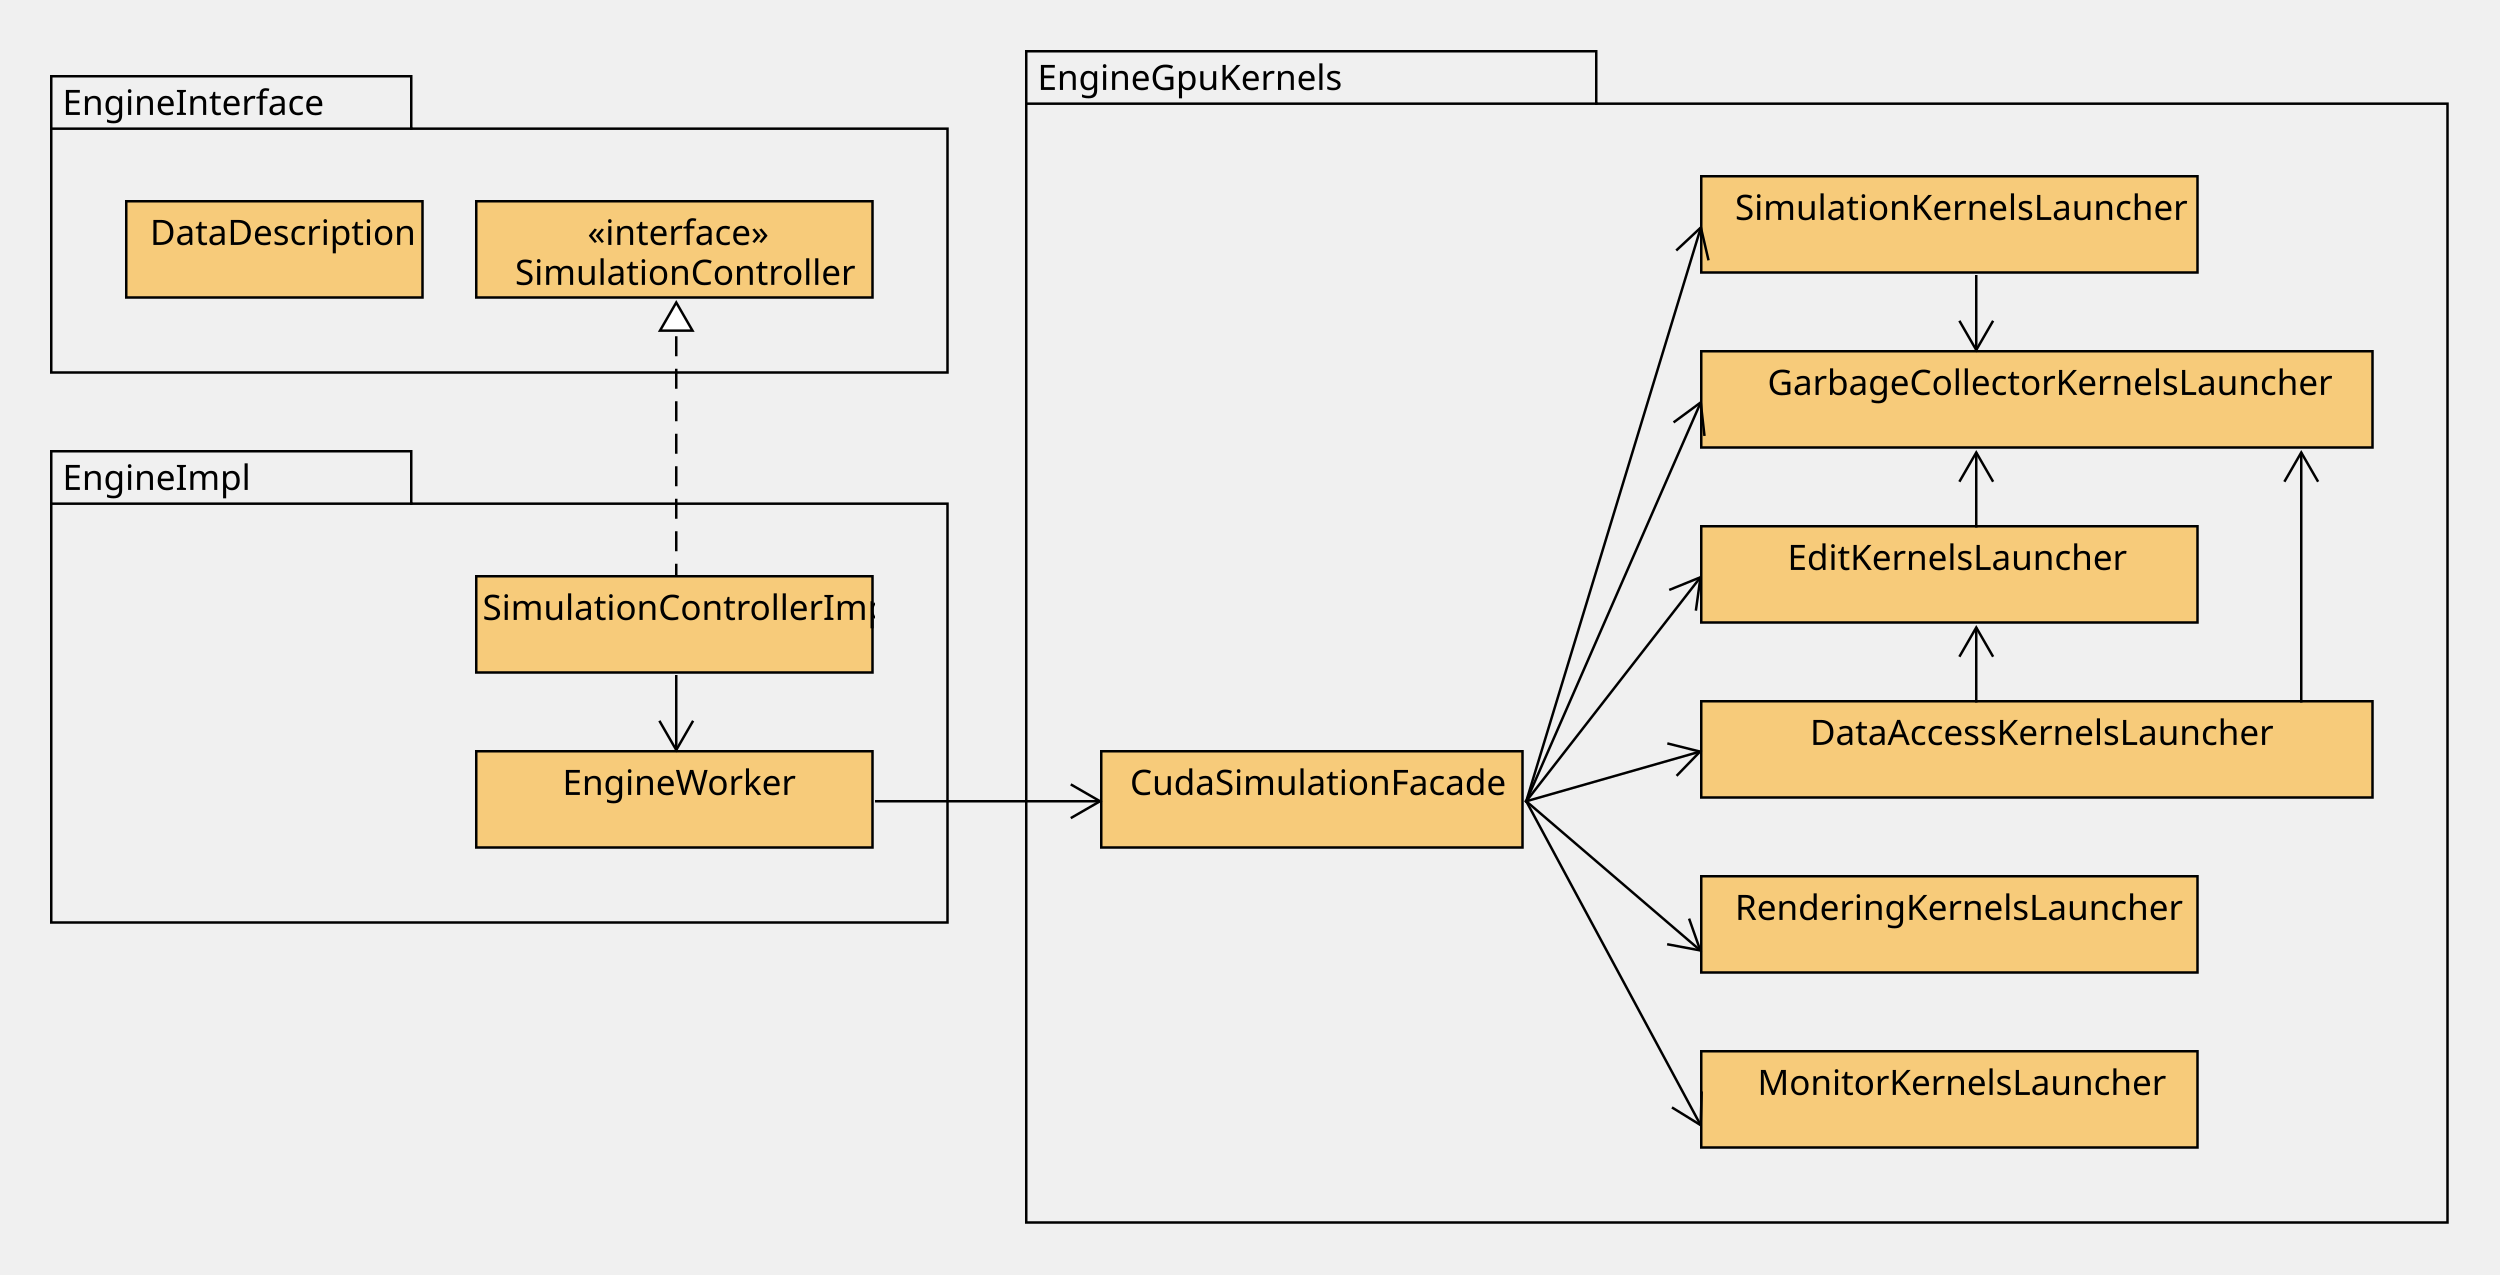
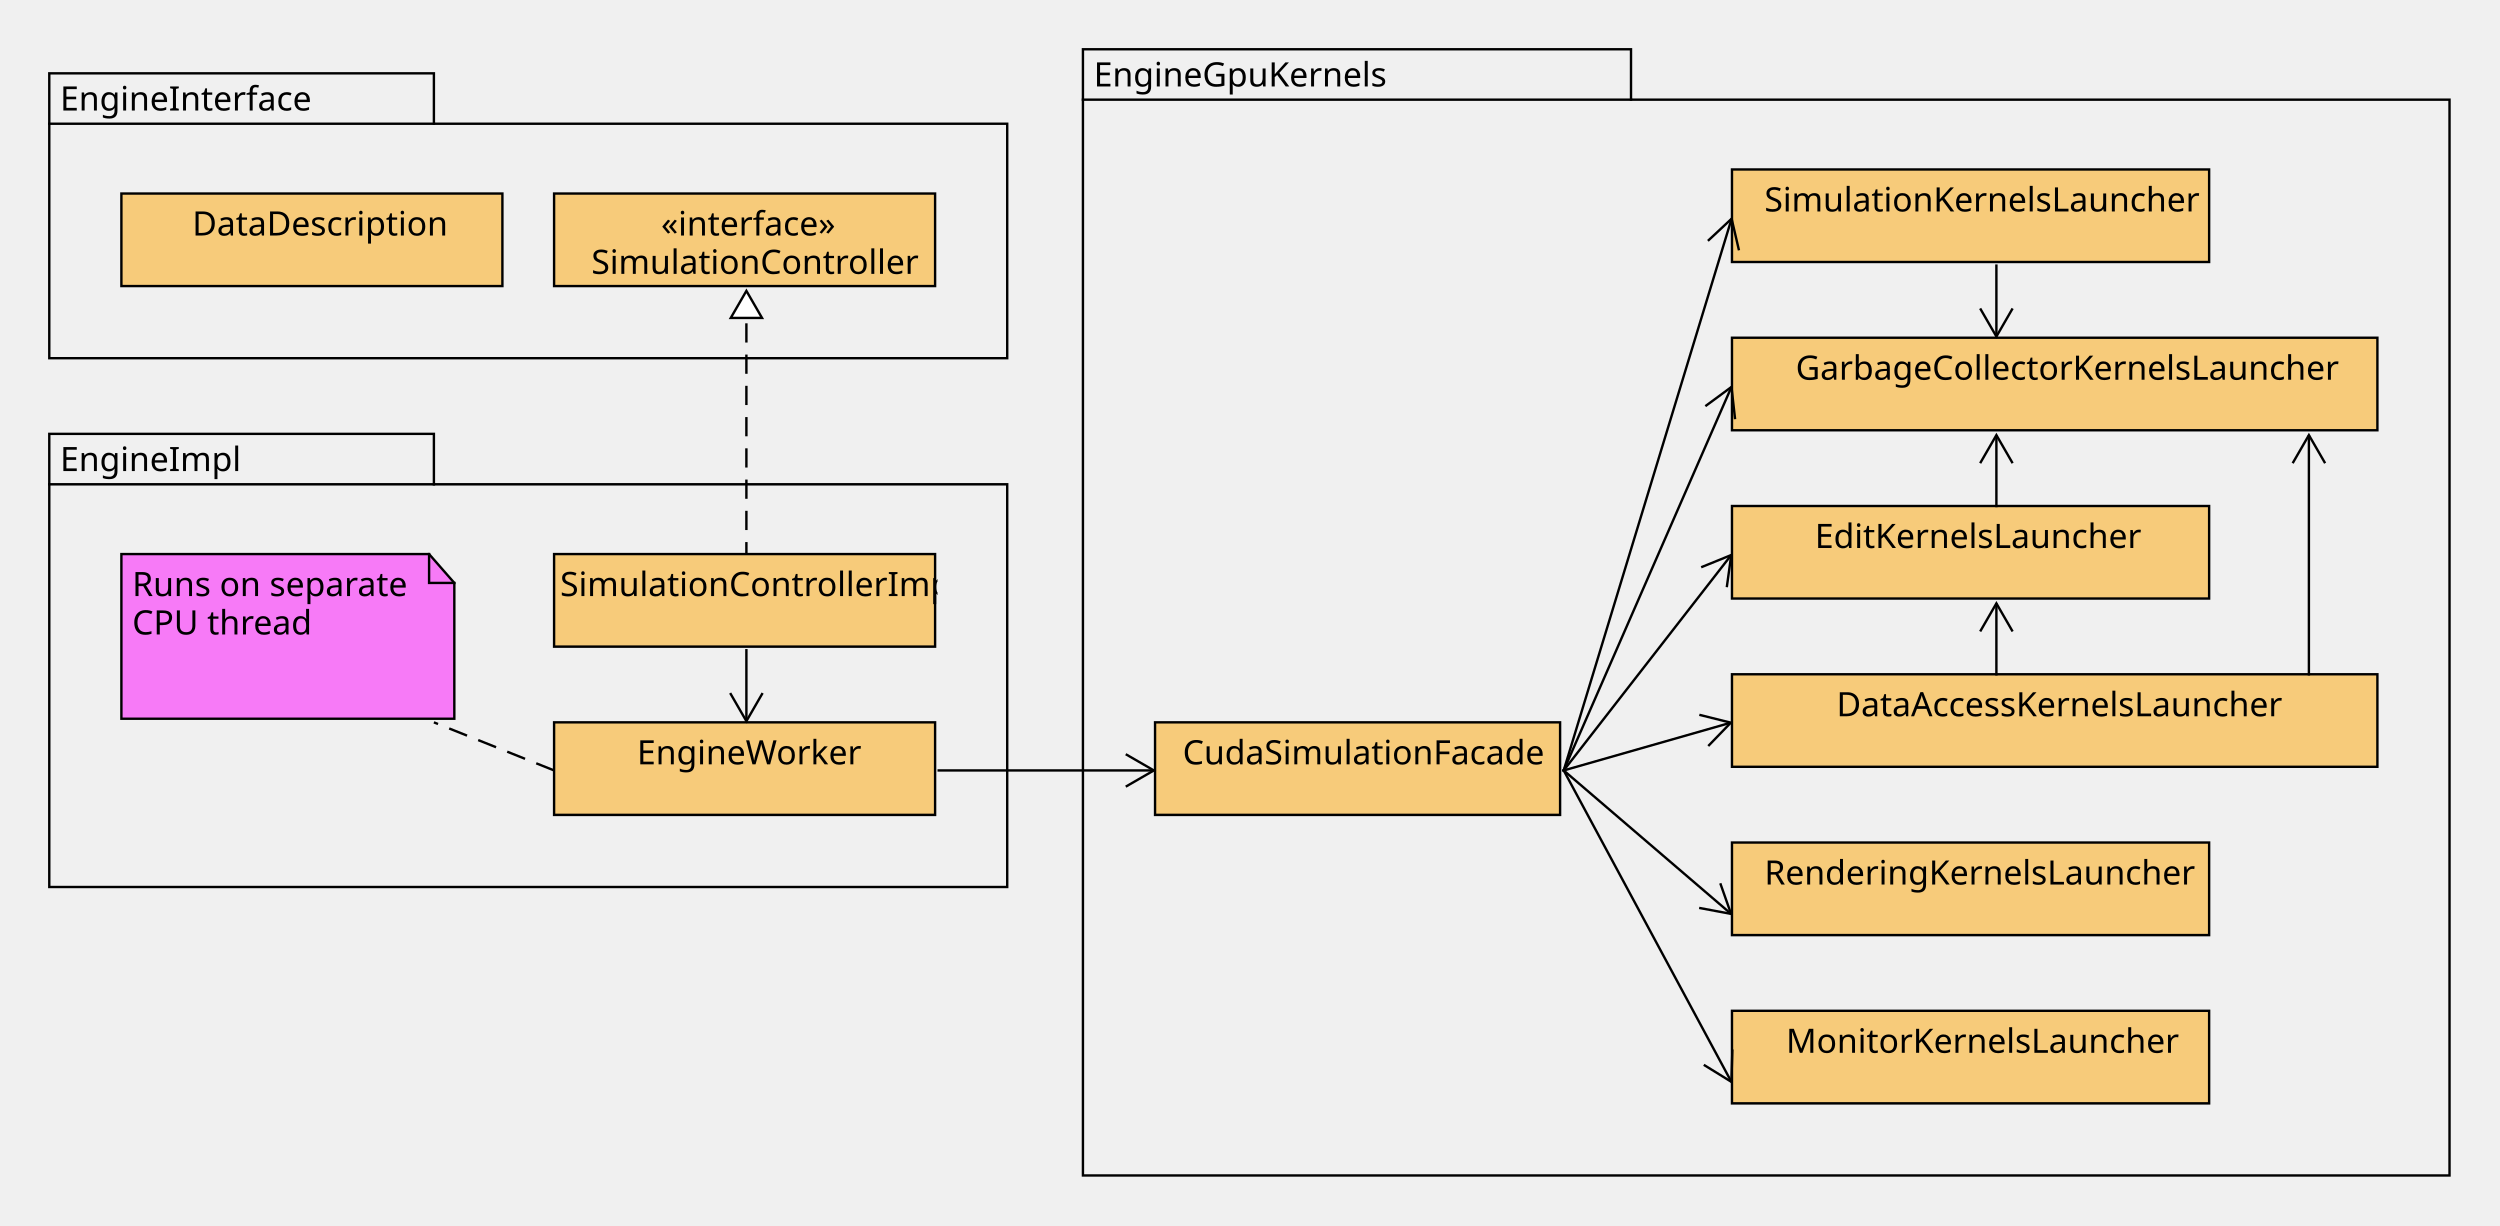
- <svg xmlns="http://www.w3.org/2000/svg" fill-opacity="1" color-rendering="auto" color-interpolation="auto" text-rendering="auto" stroke="black" stroke-linecap="square" width="1000" stroke-miterlimit="10" shape-rendering="auto" stroke-opacity="1" fill="black" stroke-dasharray="none" font-weight="normal" stroke-width="1" viewBox="360 80 1000 510" height="510" font-family="'Dialog'" font-style="normal" stroke-linejoin="miter" font-size="12px" stroke-dashoffset="0" image-rendering="auto">
+ <svg xmlns="http://www.w3.org/2000/svg" fill-opacity="1" color-rendering="auto" color-interpolation="auto" text-rendering="auto" stroke="black" stroke-linecap="square" width="1040" stroke-miterlimit="10" shape-rendering="auto" stroke-opacity="1" fill="black" stroke-dasharray="none" font-weight="normal" stroke-width="1" viewBox="320 90 1040 510" height="510" font-family="'Dialog'" font-style="normal" stroke-linejoin="miter" font-size="12px" stroke-dashoffset="0" image-rendering="auto">
  <defs id="genericDefs" />
  <g>
    <defs id="defs1">
      <clipPath clipPathUnits="userSpaceOnUse" id="clipPath1">
        <path d="M0 0 L2147483647 0 L2147483647 2147483647 L0 2147483647 L0 0 Z" />
      </clipPath>
      <clipPath clipPathUnits="userSpaceOnUse" id="clipPath2">
-         <path d="M0 0 L0 120 L360 120 L360 0 Z" />
+         <path d="M0 0 L0 70 L140 70 L140 0 Z" />
      </clipPath>
      <clipPath clipPathUnits="userSpaceOnUse" id="clipPath3">
-         <path d="M0 0 L0 190 L360 190 L360 0 Z" />
+         <path d="M0 0 L0 120 L400 120 L400 0 Z" />
      </clipPath>
      <clipPath clipPathUnits="userSpaceOnUse" id="clipPath4">
+         <path d="M0 0 L0 190 L400 190 L400 0 Z" />
+       </clipPath>
+       <clipPath clipPathUnits="userSpaceOnUse" id="clipPath5">
        <path d="M0 0 L0 470 L570 470 L570 0 Z" />
      </clipPath>
-       <clipPath clipPathUnits="userSpaceOnUse" id="clipPath5">
+       <clipPath clipPathUnits="userSpaceOnUse" id="clipPath6">
        <path d="M0 0 L0 40 L270 40 L270 0 Z" />
      </clipPath>
-       <clipPath clipPathUnits="userSpaceOnUse" id="clipPath6">
+       <clipPath clipPathUnits="userSpaceOnUse" id="clipPath7">
        <path d="M0 0 L0 40 L200 40 L200 0 Z" />
      </clipPath>
-       <clipPath clipPathUnits="userSpaceOnUse" id="clipPath7">
+       <clipPath clipPathUnits="userSpaceOnUse" id="clipPath8">
        <path d="M0 0 L0 40 L170 40 L170 0 Z" />
      </clipPath>
-       <clipPath clipPathUnits="userSpaceOnUse" id="clipPath8">
+       <clipPath clipPathUnits="userSpaceOnUse" id="clipPath9">
        <path d="M0 0 L0 40 L160 40 L160 0 Z" />
      </clipPath>
-       <clipPath clipPathUnits="userSpaceOnUse" id="clipPath9">
-         <path d="M0 0 L0 40 L120 40 L120 0 Z" />
-       </clipPath>
      <clipPath clipPathUnits="userSpaceOnUse" id="clipPath10">
+         <path d="M0 0 L0 50 L80 50 L80 0 Z" />
+       </clipPath>
+       <clipPath clipPathUnits="userSpaceOnUse" id="clipPath11">
        <path d="M0 0 L0 160 L100 160 L100 0 Z" />
      </clipPath>
-       <clipPath clipPathUnits="userSpaceOnUse" id="clipPath11">
+       <clipPath clipPathUnits="userSpaceOnUse" id="clipPath12">
        <path d="M0 0 L0 90 L100 90 L100 0 Z" />
      </clipPath>
-       <clipPath clipPathUnits="userSpaceOnUse" id="clipPath12">
+       <clipPath clipPathUnits="userSpaceOnUse" id="clipPath13">
        <path d="M0 0 L0 50 L100 50 L100 0 Z" />
      </clipPath>
-       <clipPath clipPathUnits="userSpaceOnUse" id="clipPath13">
+       <clipPath clipPathUnits="userSpaceOnUse" id="clipPath14">
        <path d="M0 0 L0 120 L100 120 L100 0 Z" />
      </clipPath>
-       <clipPath clipPathUnits="userSpaceOnUse" id="clipPath14">
+       <clipPath clipPathUnits="userSpaceOnUse" id="clipPath15">
        <path d="M0 0 L0 190 L100 190 L100 0 Z" />
      </clipPath>
-       <clipPath clipPathUnits="userSpaceOnUse" id="clipPath15">
+       <clipPath clipPathUnits="userSpaceOnUse" id="clipPath16">
        <path d="M0 0 L0 260 L100 260 L100 0 Z" />
      </clipPath>
-       <clipPath clipPathUnits="userSpaceOnUse" id="clipPath16">
+       <clipPath clipPathUnits="userSpaceOnUse" id="clipPath17">
        <path d="M0 0 L0 130 L30 130 L30 0 Z" />
      </clipPath>
-       <clipPath clipPathUnits="userSpaceOnUse" id="clipPath17">
+       <clipPath clipPathUnits="userSpaceOnUse" id="clipPath18">
        <path d="M0 0 L0 60 L30 60 L30 0 Z" />
      </clipPath>
-       <clipPath clipPathUnits="userSpaceOnUse" id="clipPath18">
+       <clipPath clipPathUnits="userSpaceOnUse" id="clipPath19">
        <path d="M0 0 L0 30 L120 30 L120 0 Z" />
      </clipPath>
-       <clipPath clipPathUnits="userSpaceOnUse" id="clipPath19">
+       <clipPath clipPathUnits="userSpaceOnUse" id="clipPath20">
        <path d="M0 0 L0 140 L30 140 L30 0 Z" />
      </clipPath>
    </defs>
-     <g fill="rgb(255,255,255)" fill-opacity="0" transform="translate(380,110)" stroke-opacity="0" stroke="rgb(255,255,255)">
-       <path d="M0.5 0.5 L144.5 0.5 L144.5 21.469 L359 21.469 L359 119 L0.5 119 Z" stroke="none" clip-path="url(#clipPath2)" />
-     </g>
-     <g transform="translate(380,110)">
-       <path fill="none" d="M0.5 0.5 L144.5 0.5 L144.5 21.469 L359 21.469 L359 119 L0.5 119 Z" clip-path="url(#clipPath2)" />
-       <path fill="none" d="M0.5 21.469 L144.5 21.469" clip-path="url(#clipPath2)" />
-       <text x="5" font-size="14px" y="15.969" clip-path="url(#clipPath2)" font-family="sans-serif" stroke="none" xml:space="preserve">EngineInterface</text>
-     </g>
-     <g fill="rgb(255,255,255)" fill-opacity="0" transform="translate(380,260)" stroke-opacity="0" stroke="rgb(255,255,255)">
-       <path d="M0.5 0.5 L144.5 0.5 L144.5 21.469 L359 21.469 L359 189 L0.5 189 Z" stroke="none" clip-path="url(#clipPath3)" />
-     </g>
-     <g transform="translate(380,260)">
-       <path fill="none" d="M0.5 0.5 L144.5 0.5 L144.5 21.469 L359 21.469 L359 189 L0.5 189 Z" clip-path="url(#clipPath3)" />
-       <path fill="none" d="M0.5 21.469 L144.5 21.469" clip-path="url(#clipPath3)" />
-       <text x="5" font-size="14px" y="15.969" clip-path="url(#clipPath3)" font-family="sans-serif" stroke="none" xml:space="preserve">EngineImpl</text>
-     </g>
-     <g fill="rgb(255,255,255)" fill-opacity="0" transform="translate(770,100)" stroke-opacity="0" stroke="rgb(255,255,255)">
-       <path d="M0.5 0.5 L228.5 0.5 L228.5 21.469 L569 21.469 L569 469 L0.5 469 Z" stroke="none" clip-path="url(#clipPath4)" />
-     </g>
-     <g transform="translate(770,100)">
-       <path fill="none" d="M0.5 0.5 L228.5 0.5 L228.5 21.469 L569 21.469 L569 469 L0.5 469 Z" clip-path="url(#clipPath4)" />
-       <path fill="none" d="M0.5 21.469 L228.5 21.469" clip-path="url(#clipPath4)" />
-       <text x="5" font-size="14px" y="15.969" clip-path="url(#clipPath4)" font-family="sans-serif" stroke="none" xml:space="preserve">EngineGpuKernels</text>
-     </g>
-     <g fill="rgb(255,165,0)" fill-opacity="0.49" transform="translate(1040,220)" stroke-opacity="0.49" stroke="rgb(255,165,0)">
-       <rect x="0.5" width="268.5" height="38.5" y="0.5" clip-path="url(#clipPath5)" stroke="none" />
-     </g>
-     <g transform="translate(1040,220)">
-       <rect fill="none" x="0.5" width="268.5" height="38.5" y="0.5" clip-path="url(#clipPath5)" />
-       <text x="27" font-size="14px" y="17.969" clip-path="url(#clipPath5)" font-family="sans-serif" stroke="none" xml:space="preserve">GarbageCollectorKernelsLauncher</text>
-     </g>
-     <g fill="rgb(255,165,0)" fill-opacity="0.49" transform="translate(1040,500)" stroke-opacity="0.49" stroke="rgb(255,165,0)">
-       <rect x="0.5" width="198.5" height="38.5" y="0.5" clip-path="url(#clipPath6)" stroke="none" />
-     </g>
-     <g transform="translate(1040,500)">
-       <rect fill="none" x="0.5" width="198.5" height="38.5" y="0.5" clip-path="url(#clipPath6)" />
-       <text x="23" font-size="14px" y="17.969" clip-path="url(#clipPath6)" font-family="sans-serif" stroke="none" xml:space="preserve">MonitorKernelsLauncher</text>
-     </g>
-     <g fill="rgb(255,165,0)" fill-opacity="0.49" transform="translate(1040,360)" stroke-opacity="0.49" stroke="rgb(255,165,0)">
-       <rect x="0.5" width="268.5" height="38.5" y="0.5" clip-path="url(#clipPath5)" stroke="none" />
-     </g>
-     <g transform="translate(1040,360)">
-       <rect fill="none" x="0.5" width="268.5" height="38.5" y="0.5" clip-path="url(#clipPath5)" />
-       <text x="44" font-size="14px" y="17.969" clip-path="url(#clipPath5)" font-family="sans-serif" stroke="none" xml:space="preserve">DataAccessKernelsLauncher</text>
-     </g>
-     <g fill="rgb(255,165,0)" fill-opacity="0.49" transform="translate(1040,290)" stroke-opacity="0.49" stroke="rgb(255,165,0)">
-       <rect x="0.5" width="198.5" height="38.5" y="0.5" clip-path="url(#clipPath6)" stroke="none" />
-     </g>
-     <g transform="translate(1040,290)">
-       <rect fill="none" x="0.5" width="198.5" height="38.5" y="0.5" clip-path="url(#clipPath6)" />
-       <text x="35" font-size="14px" y="17.969" clip-path="url(#clipPath6)" font-family="sans-serif" stroke="none" xml:space="preserve">EditKernelsLauncher</text>
-     </g>
-     <g fill="rgb(255,165,0)" fill-opacity="0.49" transform="translate(1040,430)" stroke-opacity="0.49" stroke="rgb(255,165,0)">
-       <rect x="0.5" width="198.5" height="38.5" y="0.5" clip-path="url(#clipPath6)" stroke="none" />
-     </g>
-     <g transform="translate(1040,430)">
-       <rect fill="none" x="0.5" width="198.5" height="38.5" y="0.5" clip-path="url(#clipPath6)" />
-       <text x="14" font-size="14px" y="17.969" clip-path="url(#clipPath6)" font-family="sans-serif" stroke="none" xml:space="preserve">RenderingKernelsLauncher</text>
-     </g>
-     <g fill="rgb(255,165,0)" fill-opacity="0.49" transform="translate(1040,150)" stroke-opacity="0.49" stroke="rgb(255,165,0)">
-       <rect x="0.5" width="198.5" height="38.5" y="0.5" clip-path="url(#clipPath6)" stroke="none" />
-     </g>
-     <g transform="translate(1040,150)">
-       <rect fill="none" x="0.5" width="198.5" height="38.5" y="0.5" clip-path="url(#clipPath6)" />
-       <text x="14" font-size="14px" y="17.969" clip-path="url(#clipPath6)" font-family="sans-serif" stroke="none" xml:space="preserve">SimulationKernelsLauncher</text>
-     </g>
-     <g fill="rgb(255,165,0)" fill-opacity="0.49" transform="translate(800,380)" stroke-opacity="0.49" stroke="rgb(255,165,0)">
-       <rect x="0.5" width="168.5" height="38.5" y="0.5" clip-path="url(#clipPath7)" stroke="none" />
-     </g>
-     <g transform="translate(800,380)">
-       <rect fill="none" x="0.5" width="168.5" height="38.5" y="0.5" clip-path="url(#clipPath7)" />
-       <text x="12" font-size="14px" y="17.969" clip-path="url(#clipPath7)" font-family="sans-serif" stroke="none" xml:space="preserve">CudaSimulationFacade</text>
-     </g>
-     <g fill="rgb(255,165,0)" fill-opacity="0.49" transform="translate(550,380)" stroke-opacity="0.49" stroke="rgb(255,165,0)">
-       <rect x="0.5" width="158.5" height="38.5" y="0.5" clip-path="url(#clipPath8)" stroke="none" />
-     </g>
-     <g transform="translate(550,380)">
-       <rect fill="none" x="0.5" width="158.5" height="38.5" y="0.5" clip-path="url(#clipPath8)" />
-       <text x="35" font-size="14px" y="17.969" clip-path="url(#clipPath8)" font-family="sans-serif" stroke="none" xml:space="preserve">EngineWorker</text>
-     </g>
-     <g fill="rgb(255,165,0)" fill-opacity="0.49" transform="translate(550,310)" stroke-opacity="0.49" stroke="rgb(255,165,0)">
-       <rect x="0.5" width="158.5" height="38.5" y="0.5" clip-path="url(#clipPath8)" stroke="none" />
-     </g>
-     <g transform="translate(550,310)">
-       <rect fill="none" x="0.5" width="158.5" height="38.5" y="0.5" clip-path="url(#clipPath8)" />
-       <text x="3" font-size="14px" y="17.969" clip-path="url(#clipPath8)" font-family="sans-serif" stroke="none" xml:space="preserve">SimulationControllerImpl</text>
-     </g>
-     <g fill="rgb(255,165,0)" fill-opacity="0.49" transform="translate(550,160)" stroke-opacity="0.49" stroke="rgb(255,165,0)">
-       <rect x="0.5" width="158.5" height="38.5" y="0.5" clip-path="url(#clipPath8)" stroke="none" />
-     </g>
-     <g transform="translate(550,160)">
-       <rect fill="none" x="0.5" width="158.5" height="38.5" y="0.5" clip-path="url(#clipPath8)" />
-       <text x="45" font-size="14px" y="17.969" clip-path="url(#clipPath8)" font-family="sans-serif" stroke="none" xml:space="preserve">«interface»</text>
-       <text x="16" font-size="14px" y="33.938" clip-path="url(#clipPath8)" font-family="sans-serif" stroke="none" xml:space="preserve">SimulationController</text>
-     </g>
-     <g fill="rgb(255,165,0)" fill-opacity="0.49" transform="translate(410,160)" stroke-opacity="0.49" stroke="rgb(255,165,0)">
-       <rect x="0.5" width="118.5" height="38.5" y="0.5" clip-path="url(#clipPath9)" stroke="none" />
-     </g>
-     <g transform="translate(410,160)">
-       <rect fill="none" x="0.5" width="118.5" height="38.5" y="0.5" clip-path="url(#clipPath9)" />
-       <text x="10" font-size="14px" y="17.969" clip-path="url(#clipPath9)" font-family="sans-serif" stroke="none" xml:space="preserve">DataDescription</text>
-     </g>
-     <g transform="translate(960,390)">
-       <path fill="none" d="M80.026 139.619 L10.5 10.5" clip-path="url(#clipPath10)" />
-       <path fill="none" d="M80.648 127.066 L80.263 140.06 L69.202 133.229" clip-path="url(#clipPath10)" />
-     </g>
-     <g transform="translate(960,390)">
-       <path fill="none" d="M79.741 69.849 L10.5 10.5" clip-path="url(#clipPath11)" />
-       <path fill="none" d="M75.803 57.913 L80.12 70.175 L67.342 67.783" clip-path="url(#clipPath11)" />
-     </g>
-     <g transform="translate(960,370)">
-       <path fill="none" d="M79.538 10.775 L10.5 30.5" clip-path="url(#clipPath12)" />
-       <path fill="none" d="M67.408 7.48 L80.019 10.637 L70.98 19.98" clip-path="url(#clipPath12)" />
-     </g>
-     <g transform="translate(960,300)">
-       <path fill="none" d="M79.886 11.289 L10.5 100.5" clip-path="url(#clipPath13)" />
-       <path fill="none" d="M68.15 15.791 L80.193 10.895 L78.412 23.772" clip-path="url(#clipPath13)" />
-     </g>
-     <g transform="translate(960,230)">
-       <path fill="none" d="M80.099 11.416 L10.5 170.5" clip-path="url(#clipPath14)" />
-       <path fill="none" d="M69.832 18.667 L80.3 10.958 L81.742 23.878" clip-path="url(#clipPath14)" />
-     </g>
-     <g transform="translate(960,160)">
-       <path fill="none" d="M80.209 11.457 L10.5 240.5" clip-path="url(#clipPath15)" />
-       <path fill="none" d="M70.858 19.856 L80.354 10.978 L83.295 23.641" clip-path="url(#clipPath15)" />
-     </g>
-     <g transform="translate(1270,250)">
-       <path fill="none" d="M10.5 11.5 L10.5 110.5" clip-path="url(#clipPath16)" />
-       <path fill="none" d="M4 22.258 L10.5 11 L17 22.258" clip-path="url(#clipPath16)" />
-     </g>
-     <g transform="translate(1140,320)">
-       <path fill="none" d="M10.5 11.5 L10.5 40.5" clip-path="url(#clipPath17)" />
+     <g fill="rgb(255,0,255)" fill-opacity="0.49" transform="translate(370,320)" stroke-opacity="0.49" stroke="rgb(255,0,255)">
+       <path d="M0.5 0.5 L128.5 0.5 L139 12.5 L139 69 L0.5 69 Z" stroke="none" clip-path="url(#clipPath2)" />
+     </g>
+     <g transform="translate(370,320)">
+       <path fill="none" d="M0.5 0.5 L128.5 0.5 L139 12.5 L139 69 L0.5 69 Z" clip-path="url(#clipPath2)" />
+       <path fill="none" d="M128.5 0.5 L128.5 12.5 L139 12.5" clip-path="url(#clipPath2)" />
+       <text x="5" font-size="14px" y="17.969" clip-path="url(#clipPath2)" font-family="sans-serif" stroke="none" xml:space="preserve">Runs on separate</text>
+       <text x="5" font-size="14px" y="33.938" clip-path="url(#clipPath2)" font-family="sans-serif" stroke="none" xml:space="preserve">CPU thread</text>
+     </g>
+     <g fill="rgb(255,255,255)" fill-opacity="0" transform="translate(340,120)" stroke-opacity="0" stroke="rgb(255,255,255)">
+       <path d="M0.5 0.5 L160.5 0.5 L160.5 21.469 L399 21.469 L399 119 L0.5 119 Z" stroke="none" clip-path="url(#clipPath3)" />
+     </g>
+     <g transform="translate(340,120)">
+       <path fill="none" d="M0.5 0.5 L160.5 0.5 L160.5 21.469 L399 21.469 L399 119 L0.5 119 Z" clip-path="url(#clipPath3)" />
+       <path fill="none" d="M0.5 21.469 L160.5 21.469" clip-path="url(#clipPath3)" />
+       <text x="5" font-size="14px" y="15.969" clip-path="url(#clipPath3)" font-family="sans-serif" stroke="none" xml:space="preserve">EngineInterface</text>
+     </g>
+     <g fill="rgb(255,255,255)" fill-opacity="0" transform="translate(340,270)" stroke-opacity="0" stroke="rgb(255,255,255)">
+       <path d="M0.5 0.5 L160.5 0.5 L160.5 21.469 L399 21.469 L399 189 L0.5 189 Z" stroke="none" clip-path="url(#clipPath4)" />
+     </g>
+     <g transform="translate(340,270)">
+       <path fill="none" d="M0.5 0.5 L160.5 0.5 L160.5 21.469 L399 21.469 L399 189 L0.5 189 Z" clip-path="url(#clipPath4)" />
+       <path fill="none" d="M0.5 21.469 L160.5 21.469" clip-path="url(#clipPath4)" />
+       <text x="5" font-size="14px" y="15.969" clip-path="url(#clipPath4)" font-family="sans-serif" stroke="none" xml:space="preserve">EngineImpl</text>
+     </g>
+     <g fill="rgb(255,255,255)" fill-opacity="0" transform="translate(770,110)" stroke-opacity="0" stroke="rgb(255,255,255)">
+       <path d="M0.5 0.5 L228.5 0.5 L228.5 21.469 L569 21.469 L569 469 L0.5 469 Z" stroke="none" clip-path="url(#clipPath5)" />
+     </g>
+     <g transform="translate(770,110)">
+       <path fill="none" d="M0.5 0.5 L228.5 0.5 L228.5 21.469 L569 21.469 L569 469 L0.5 469 Z" clip-path="url(#clipPath5)" />
+       <path fill="none" d="M0.5 21.469 L228.5 21.469" clip-path="url(#clipPath5)" />
+       <text x="5" font-size="14px" y="15.969" clip-path="url(#clipPath5)" font-family="sans-serif" stroke="none" xml:space="preserve">EngineGpuKernels</text>
+     </g>
+     <g fill="rgb(255,165,0)" fill-opacity="0.49" transform="translate(1040,230)" stroke-opacity="0.49" stroke="rgb(255,165,0)">
+       <rect x="0.5" width="268.5" height="38.5" y="0.5" clip-path="url(#clipPath6)" stroke="none" />
+     </g>
+     <g transform="translate(1040,230)">
+       <rect fill="none" x="0.5" width="268.5" height="38.5" y="0.5" clip-path="url(#clipPath6)" />
+       <text x="27" font-size="14px" y="17.969" clip-path="url(#clipPath6)" font-family="sans-serif" stroke="none" xml:space="preserve">GarbageCollectorKernelsLauncher</text>
+     </g>
+     <g fill="rgb(255,165,0)" fill-opacity="0.49" transform="translate(1040,510)" stroke-opacity="0.49" stroke="rgb(255,165,0)">
+       <rect x="0.5" width="198.5" height="38.5" y="0.5" clip-path="url(#clipPath7)" stroke="none" />
+     </g>
+     <g transform="translate(1040,510)">
+       <rect fill="none" x="0.5" width="198.5" height="38.5" y="0.5" clip-path="url(#clipPath7)" />
+       <text x="23" font-size="14px" y="17.969" clip-path="url(#clipPath7)" font-family="sans-serif" stroke="none" xml:space="preserve">MonitorKernelsLauncher</text>
+     </g>
+     <g fill="rgb(255,165,0)" fill-opacity="0.49" transform="translate(1040,370)" stroke-opacity="0.49" stroke="rgb(255,165,0)">
+       <rect x="0.5" width="268.5" height="38.5" y="0.5" clip-path="url(#clipPath6)" stroke="none" />
+     </g>
+     <g transform="translate(1040,370)">
+       <rect fill="none" x="0.5" width="268.5" height="38.5" y="0.5" clip-path="url(#clipPath6)" />
+       <text x="44" font-size="14px" y="17.969" clip-path="url(#clipPath6)" font-family="sans-serif" stroke="none" xml:space="preserve">DataAccessKernelsLauncher</text>
+     </g>
+     <g fill="rgb(255,165,0)" fill-opacity="0.49" transform="translate(1040,300)" stroke-opacity="0.49" stroke="rgb(255,165,0)">
+       <rect x="0.5" width="198.5" height="38.5" y="0.5" clip-path="url(#clipPath7)" stroke="none" />
+     </g>
+     <g transform="translate(1040,300)">
+       <rect fill="none" x="0.5" width="198.5" height="38.5" y="0.5" clip-path="url(#clipPath7)" />
+       <text x="35" font-size="14px" y="17.969" clip-path="url(#clipPath7)" font-family="sans-serif" stroke="none" xml:space="preserve">EditKernelsLauncher</text>
+     </g>
+     <g fill="rgb(255,165,0)" fill-opacity="0.49" transform="translate(1040,440)" stroke-opacity="0.49" stroke="rgb(255,165,0)">
+       <rect x="0.5" width="198.5" height="38.5" y="0.5" clip-path="url(#clipPath7)" stroke="none" />
+     </g>
+     <g transform="translate(1040,440)">
+       <rect fill="none" x="0.5" width="198.5" height="38.5" y="0.5" clip-path="url(#clipPath7)" />
+       <text x="14" font-size="14px" y="17.969" clip-path="url(#clipPath7)" font-family="sans-serif" stroke="none" xml:space="preserve">RenderingKernelsLauncher</text>
+     </g>
+     <g fill="rgb(255,165,0)" fill-opacity="0.49" transform="translate(1040,160)" stroke-opacity="0.49" stroke="rgb(255,165,0)">
+       <rect x="0.5" width="198.5" height="38.5" y="0.5" clip-path="url(#clipPath7)" stroke="none" />
+     </g>
+     <g transform="translate(1040,160)">
+       <rect fill="none" x="0.5" width="198.5" height="38.5" y="0.5" clip-path="url(#clipPath7)" />
+       <text x="14" font-size="14px" y="17.969" clip-path="url(#clipPath7)" font-family="sans-serif" stroke="none" xml:space="preserve">SimulationKernelsLauncher</text>
+     </g>
+     <g fill="rgb(255,165,0)" fill-opacity="0.49" transform="translate(800,390)" stroke-opacity="0.49" stroke="rgb(255,165,0)">
+       <rect x="0.5" width="168.5" height="38.5" y="0.5" clip-path="url(#clipPath8)" stroke="none" />
+     </g>
+     <g transform="translate(800,390)">
+       <rect fill="none" x="0.5" width="168.5" height="38.5" y="0.5" clip-path="url(#clipPath8)" />
+       <text x="12" font-size="14px" y="17.969" clip-path="url(#clipPath8)" font-family="sans-serif" stroke="none" xml:space="preserve">CudaSimulationFacade</text>
+     </g>
+     <g fill="rgb(255,165,0)" fill-opacity="0.49" transform="translate(550,390)" stroke-opacity="0.49" stroke="rgb(255,165,0)">
+       <rect x="0.5" width="158.5" height="38.5" y="0.5" clip-path="url(#clipPath9)" stroke="none" />
+     </g>
+     <g transform="translate(550,390)">
+       <rect fill="none" x="0.5" width="158.5" height="38.5" y="0.5" clip-path="url(#clipPath9)" />
+       <text x="35" font-size="14px" y="17.969" clip-path="url(#clipPath9)" font-family="sans-serif" stroke="none" xml:space="preserve">EngineWorker</text>
+     </g>
+     <g fill="rgb(255,165,0)" fill-opacity="0.49" transform="translate(550,320)" stroke-opacity="0.49" stroke="rgb(255,165,0)">
+       <rect x="0.5" width="158.5" height="38.5" y="0.5" clip-path="url(#clipPath9)" stroke="none" />
+     </g>
+     <g transform="translate(550,320)">
+       <rect fill="none" x="0.5" width="158.5" height="38.5" y="0.5" clip-path="url(#clipPath9)" />
+       <text x="3" font-size="14px" y="17.969" clip-path="url(#clipPath9)" font-family="sans-serif" stroke="none" xml:space="preserve">SimulationControllerImpl</text>
+     </g>
+     <g fill="rgb(255,165,0)" fill-opacity="0.49" transform="translate(550,170)" stroke-opacity="0.49" stroke="rgb(255,165,0)">
+       <rect x="0.5" width="158.5" height="38.5" y="0.5" clip-path="url(#clipPath9)" stroke="none" />
+     </g>
+     <g transform="translate(550,170)">
+       <rect fill="none" x="0.5" width="158.5" height="38.5" y="0.5" clip-path="url(#clipPath9)" />
+       <text x="45" font-size="14px" y="17.969" clip-path="url(#clipPath9)" font-family="sans-serif" stroke="none" xml:space="preserve">«interface»</text>
+       <text x="16" font-size="14px" y="33.938" clip-path="url(#clipPath9)" font-family="sans-serif" stroke="none" xml:space="preserve">SimulationController</text>
+     </g>
+     <g stroke-dasharray="8,5" stroke-miterlimit="5" transform="translate(490,380)" stroke-linecap="butt">
+       <path fill="none" d="M60.5 30.5 L10.5 10.5" clip-path="url(#clipPath10)" />
+     </g>
+     <g fill="rgb(255,165,0)" fill-opacity="0.49" transform="translate(370,170)" stroke-opacity="0.49" stroke="rgb(255,165,0)">
+       <rect x="0.5" width="158.5" height="38.5" y="0.5" clip-path="url(#clipPath9)" stroke="none" />
+     </g>
+     <g transform="translate(370,170)">
+       <rect fill="none" x="0.5" width="158.5" height="38.5" y="0.5" clip-path="url(#clipPath9)" />
+       <text x="30" font-size="14px" y="17.969" clip-path="url(#clipPath9)" font-family="sans-serif" stroke="none" xml:space="preserve">DataDescription</text>
+     </g>
+     <g transform="translate(960,400)">
+       <path fill="none" d="M80.026 139.619 L10.5 10.5" clip-path="url(#clipPath11)" />
+       <path fill="none" d="M80.648 127.066 L80.263 140.06 L69.202 133.229" clip-path="url(#clipPath11)" />
+     </g>
+     <g transform="translate(960,400)">
+       <path fill="none" d="M79.741 69.849 L10.5 10.5" clip-path="url(#clipPath12)" />
+       <path fill="none" d="M75.803 57.913 L80.12 70.175 L67.342 67.783" clip-path="url(#clipPath12)" />
+     </g>
+     <g transform="translate(960,380)">
+       <path fill="none" d="M79.538 10.775 L10.5 30.5" clip-path="url(#clipPath13)" />
+       <path fill="none" d="M67.408 7.48 L80.019 10.637 L70.98 19.98" clip-path="url(#clipPath13)" />
+     </g>
+     <g transform="translate(960,310)">
+       <path fill="none" d="M79.886 11.289 L10.5 100.5" clip-path="url(#clipPath14)" />
+       <path fill="none" d="M68.15 15.791 L80.193 10.895 L78.412 23.772" clip-path="url(#clipPath14)" />
+     </g>
+     <g transform="translate(960,240)">
+       <path fill="none" d="M80.099 11.416 L10.5 170.5" clip-path="url(#clipPath15)" />
+       <path fill="none" d="M69.832 18.667 L80.3 10.958 L81.742 23.878" clip-path="url(#clipPath15)" />
+     </g>
+     <g transform="translate(960,170)">
+       <path fill="none" d="M80.209 11.457 L10.5 240.5" clip-path="url(#clipPath16)" />
+       <path fill="none" d="M70.858 19.856 L80.354 10.978 L83.295 23.641" clip-path="url(#clipPath16)" />
+     </g>
+     <g transform="translate(1270,260)">
+       <path fill="none" d="M10.5 11.5 L10.5 110.5" clip-path="url(#clipPath17)" />
      <path fill="none" d="M4 22.258 L10.5 11 L17 22.258" clip-path="url(#clipPath17)" />
    </g>
-     <g transform="translate(1140,250)">
-       <path fill="none" d="M10.5 11.5 L10.5 40.5" clip-path="url(#clipPath17)" />
-       <path fill="none" d="M4 22.258 L10.5 11 L17 22.258" clip-path="url(#clipPath17)" />
-     </g>
-     <g transform="translate(1140,180)">
-       <path fill="none" d="M10.5 39.5 L10.5 10.5" clip-path="url(#clipPath17)" />
-       <path fill="none" d="M17 28.742 L10.5 40 L4 28.742" clip-path="url(#clipPath17)" />
-     </g>
-     <g transform="translate(700,390)">
-       <path fill="none" d="M99.5 10.5 L10.5 10.5" clip-path="url(#clipPath18)" />
-       <path fill="none" d="M88.742 4 L100 10.5 L88.742 17" clip-path="url(#clipPath18)" />
-     </g>
-     <g transform="translate(620,340)">
-       <path fill="none" d="M10.5 39.5 L10.5 10.5" clip-path="url(#clipPath17)" />
-       <path fill="none" d="M17 28.742 L10.5 40 L4 28.742" clip-path="url(#clipPath17)" />
-     </g>
-     <g stroke-dasharray="8,5" stroke-miterlimit="5" transform="translate(620,190)" stroke-linecap="butt">
-       <path fill="none" d="M10.5 11.5 L10.5 120.5" clip-path="url(#clipPath19)" />
-       <path fill="white" d="M4 22.258 L10.5 11 L17 22.258 Z" clip-path="url(#clipPath19)" stroke="none" />
-       <path fill="none" stroke-miterlimit="10" stroke-dasharray="none" d="M4 22.258 L10.5 11 L17 22.258 Z" clip-path="url(#clipPath19)" stroke-linecap="square" />
+     <g transform="translate(1140,330)">
+       <path fill="none" d="M10.5 11.5 L10.5 40.5" clip-path="url(#clipPath18)" />
+       <path fill="none" d="M4 22.258 L10.5 11 L17 22.258" clip-path="url(#clipPath18)" />
+     </g>
+     <g transform="translate(1140,260)">
+       <path fill="none" d="M10.5 11.5 L10.5 40.5" clip-path="url(#clipPath18)" />
+       <path fill="none" d="M4 22.258 L10.5 11 L17 22.258" clip-path="url(#clipPath18)" />
+     </g>
+     <g transform="translate(1140,190)">
+       <path fill="none" d="M10.5 39.5 L10.5 10.5" clip-path="url(#clipPath18)" />
+       <path fill="none" d="M17 28.742 L10.5 40 L4 28.742" clip-path="url(#clipPath18)" />
+     </g>
+     <g transform="translate(700,400)">
+       <path fill="none" d="M99.5 10.5 L10.5 10.5" clip-path="url(#clipPath19)" />
+       <path fill="none" d="M88.742 4 L100 10.5 L88.742 17" clip-path="url(#clipPath19)" />
+     </g>
+     <g transform="translate(620,350)">
+       <path fill="none" d="M10.5 39.5 L10.5 10.5" clip-path="url(#clipPath18)" />
+       <path fill="none" d="M17 28.742 L10.5 40 L4 28.742" clip-path="url(#clipPath18)" />
+     </g>
+     <g stroke-dasharray="8,5" stroke-miterlimit="5" transform="translate(620,200)" stroke-linecap="butt">
+       <path fill="none" d="M10.5 11.5 L10.5 120.5" clip-path="url(#clipPath20)" />
+       <path fill="white" d="M4 22.258 L10.5 11 L17 22.258 Z" clip-path="url(#clipPath20)" stroke="none" />
+       <path fill="none" stroke-miterlimit="10" stroke-dasharray="none" d="M4 22.258 L10.5 11 L17 22.258 Z" clip-path="url(#clipPath20)" stroke-linecap="square" />
    </g>
  </g>
</svg>
